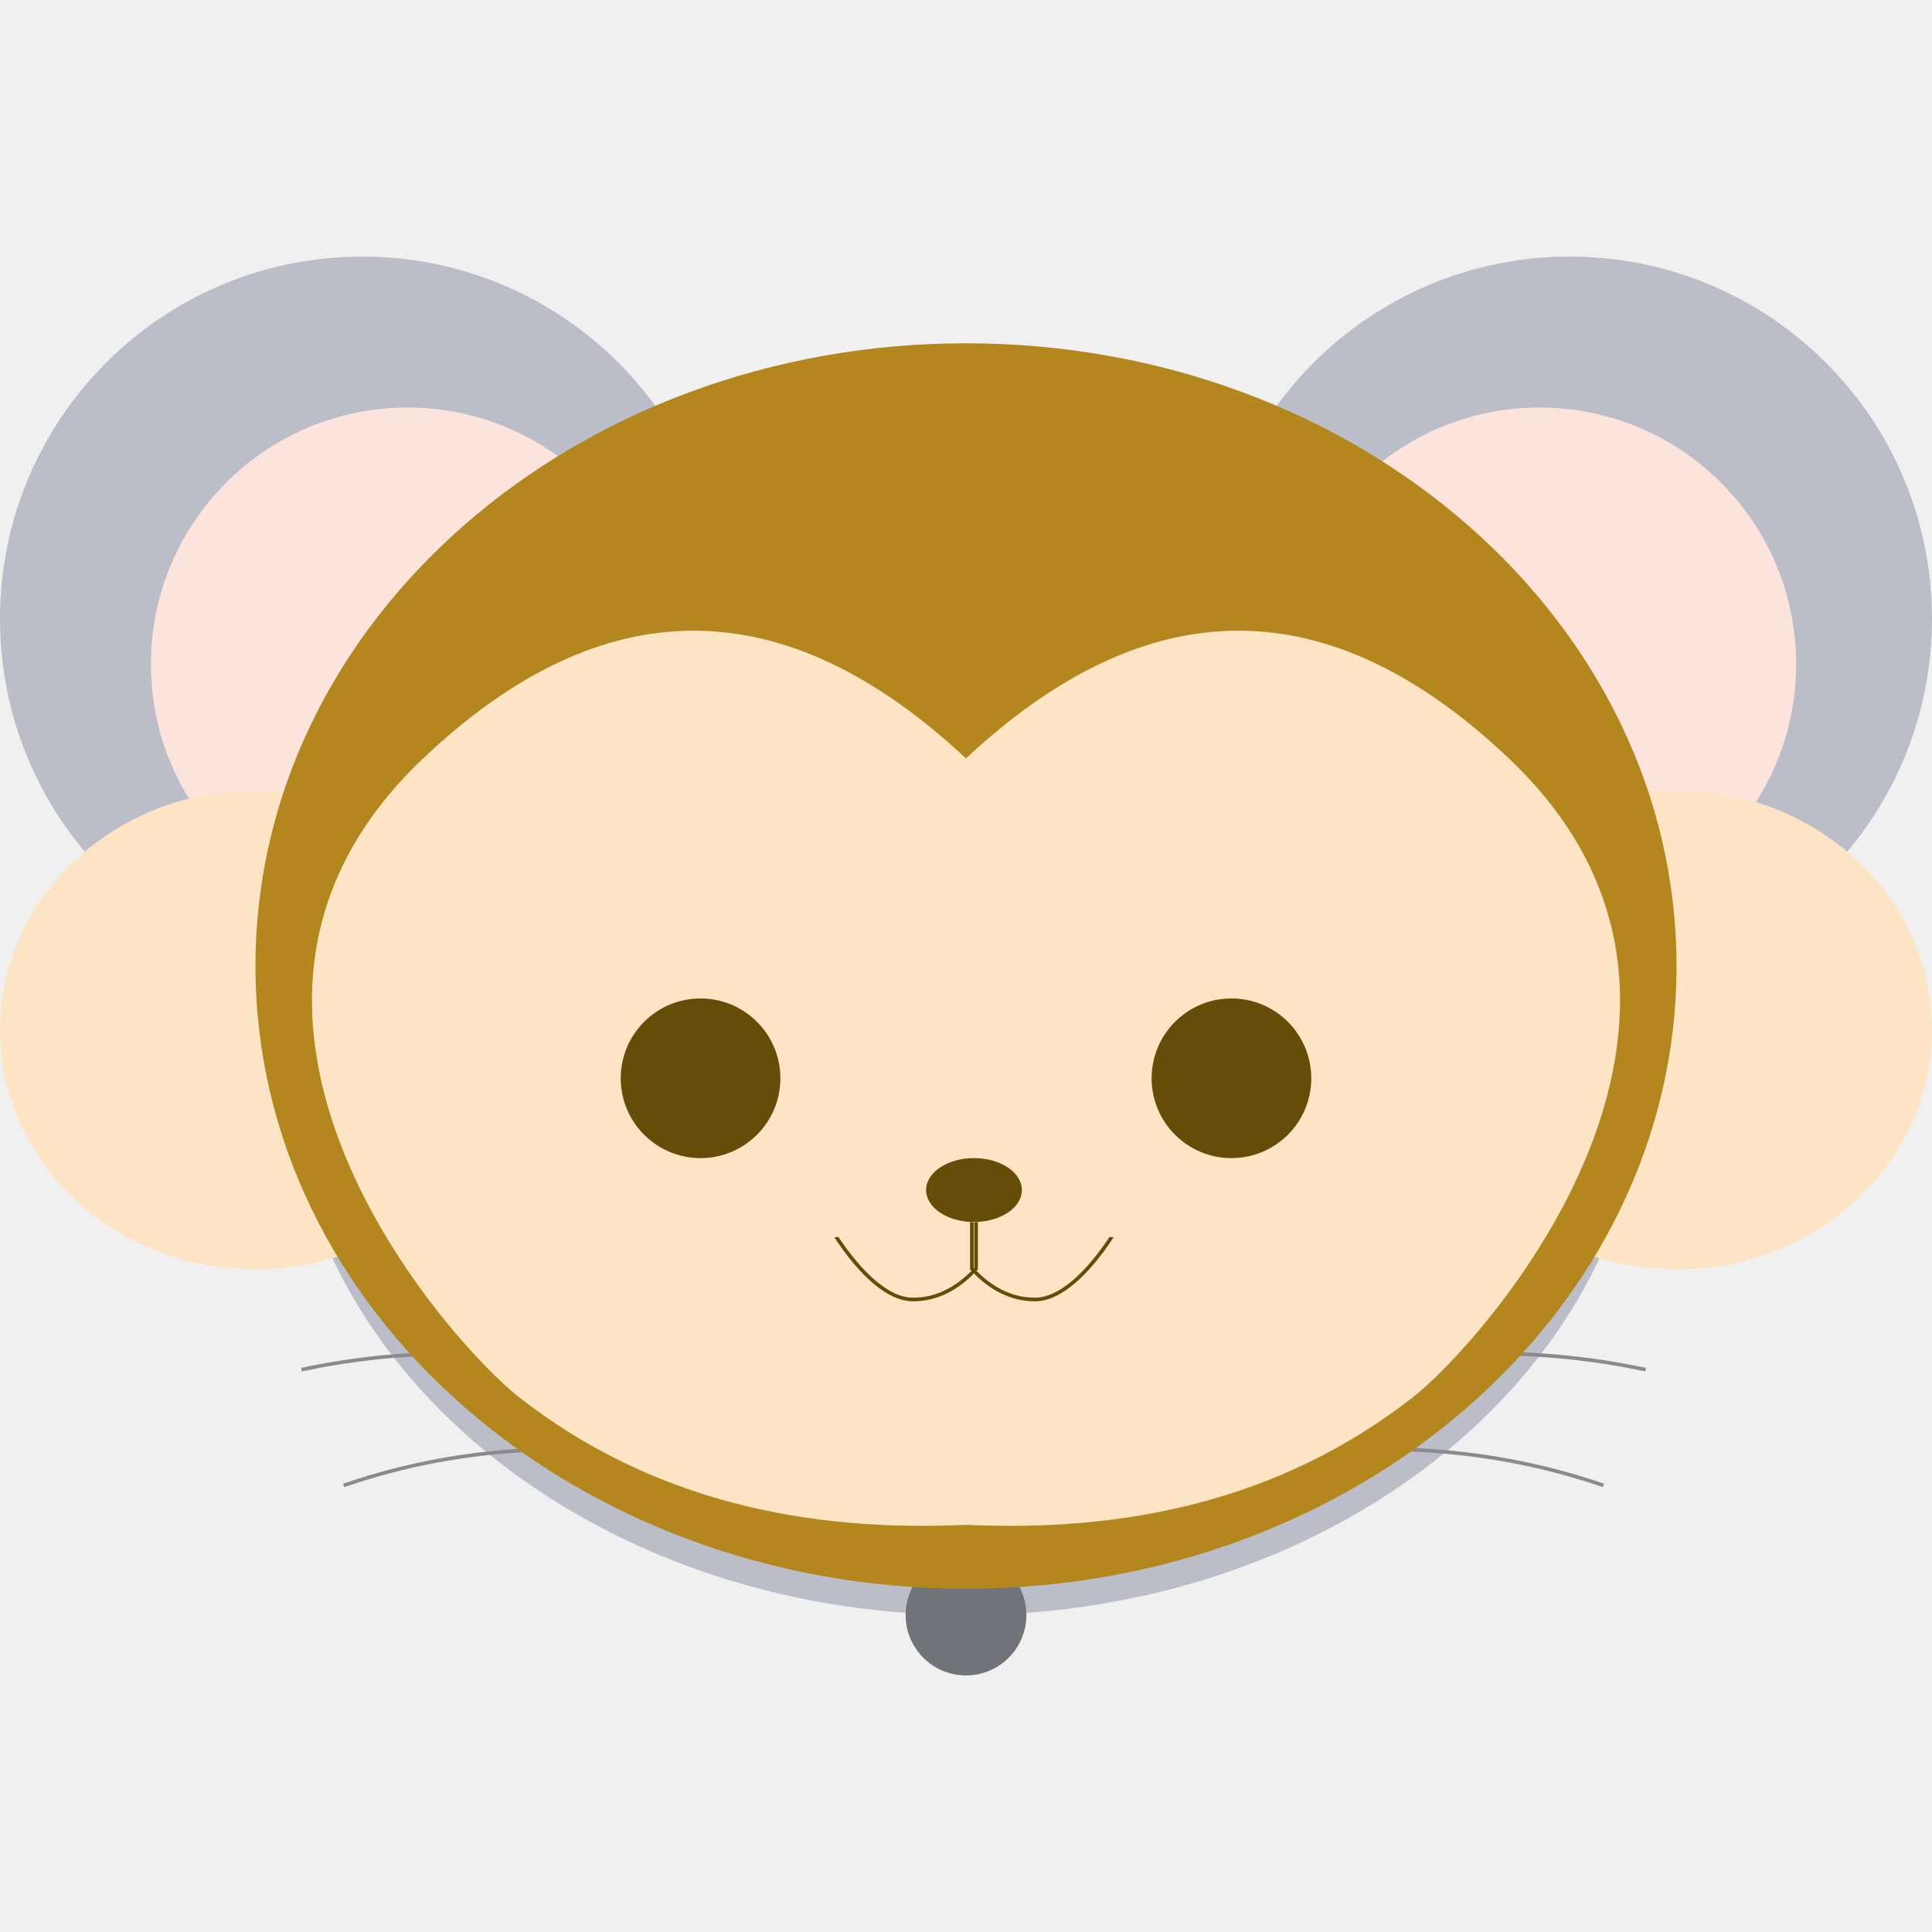
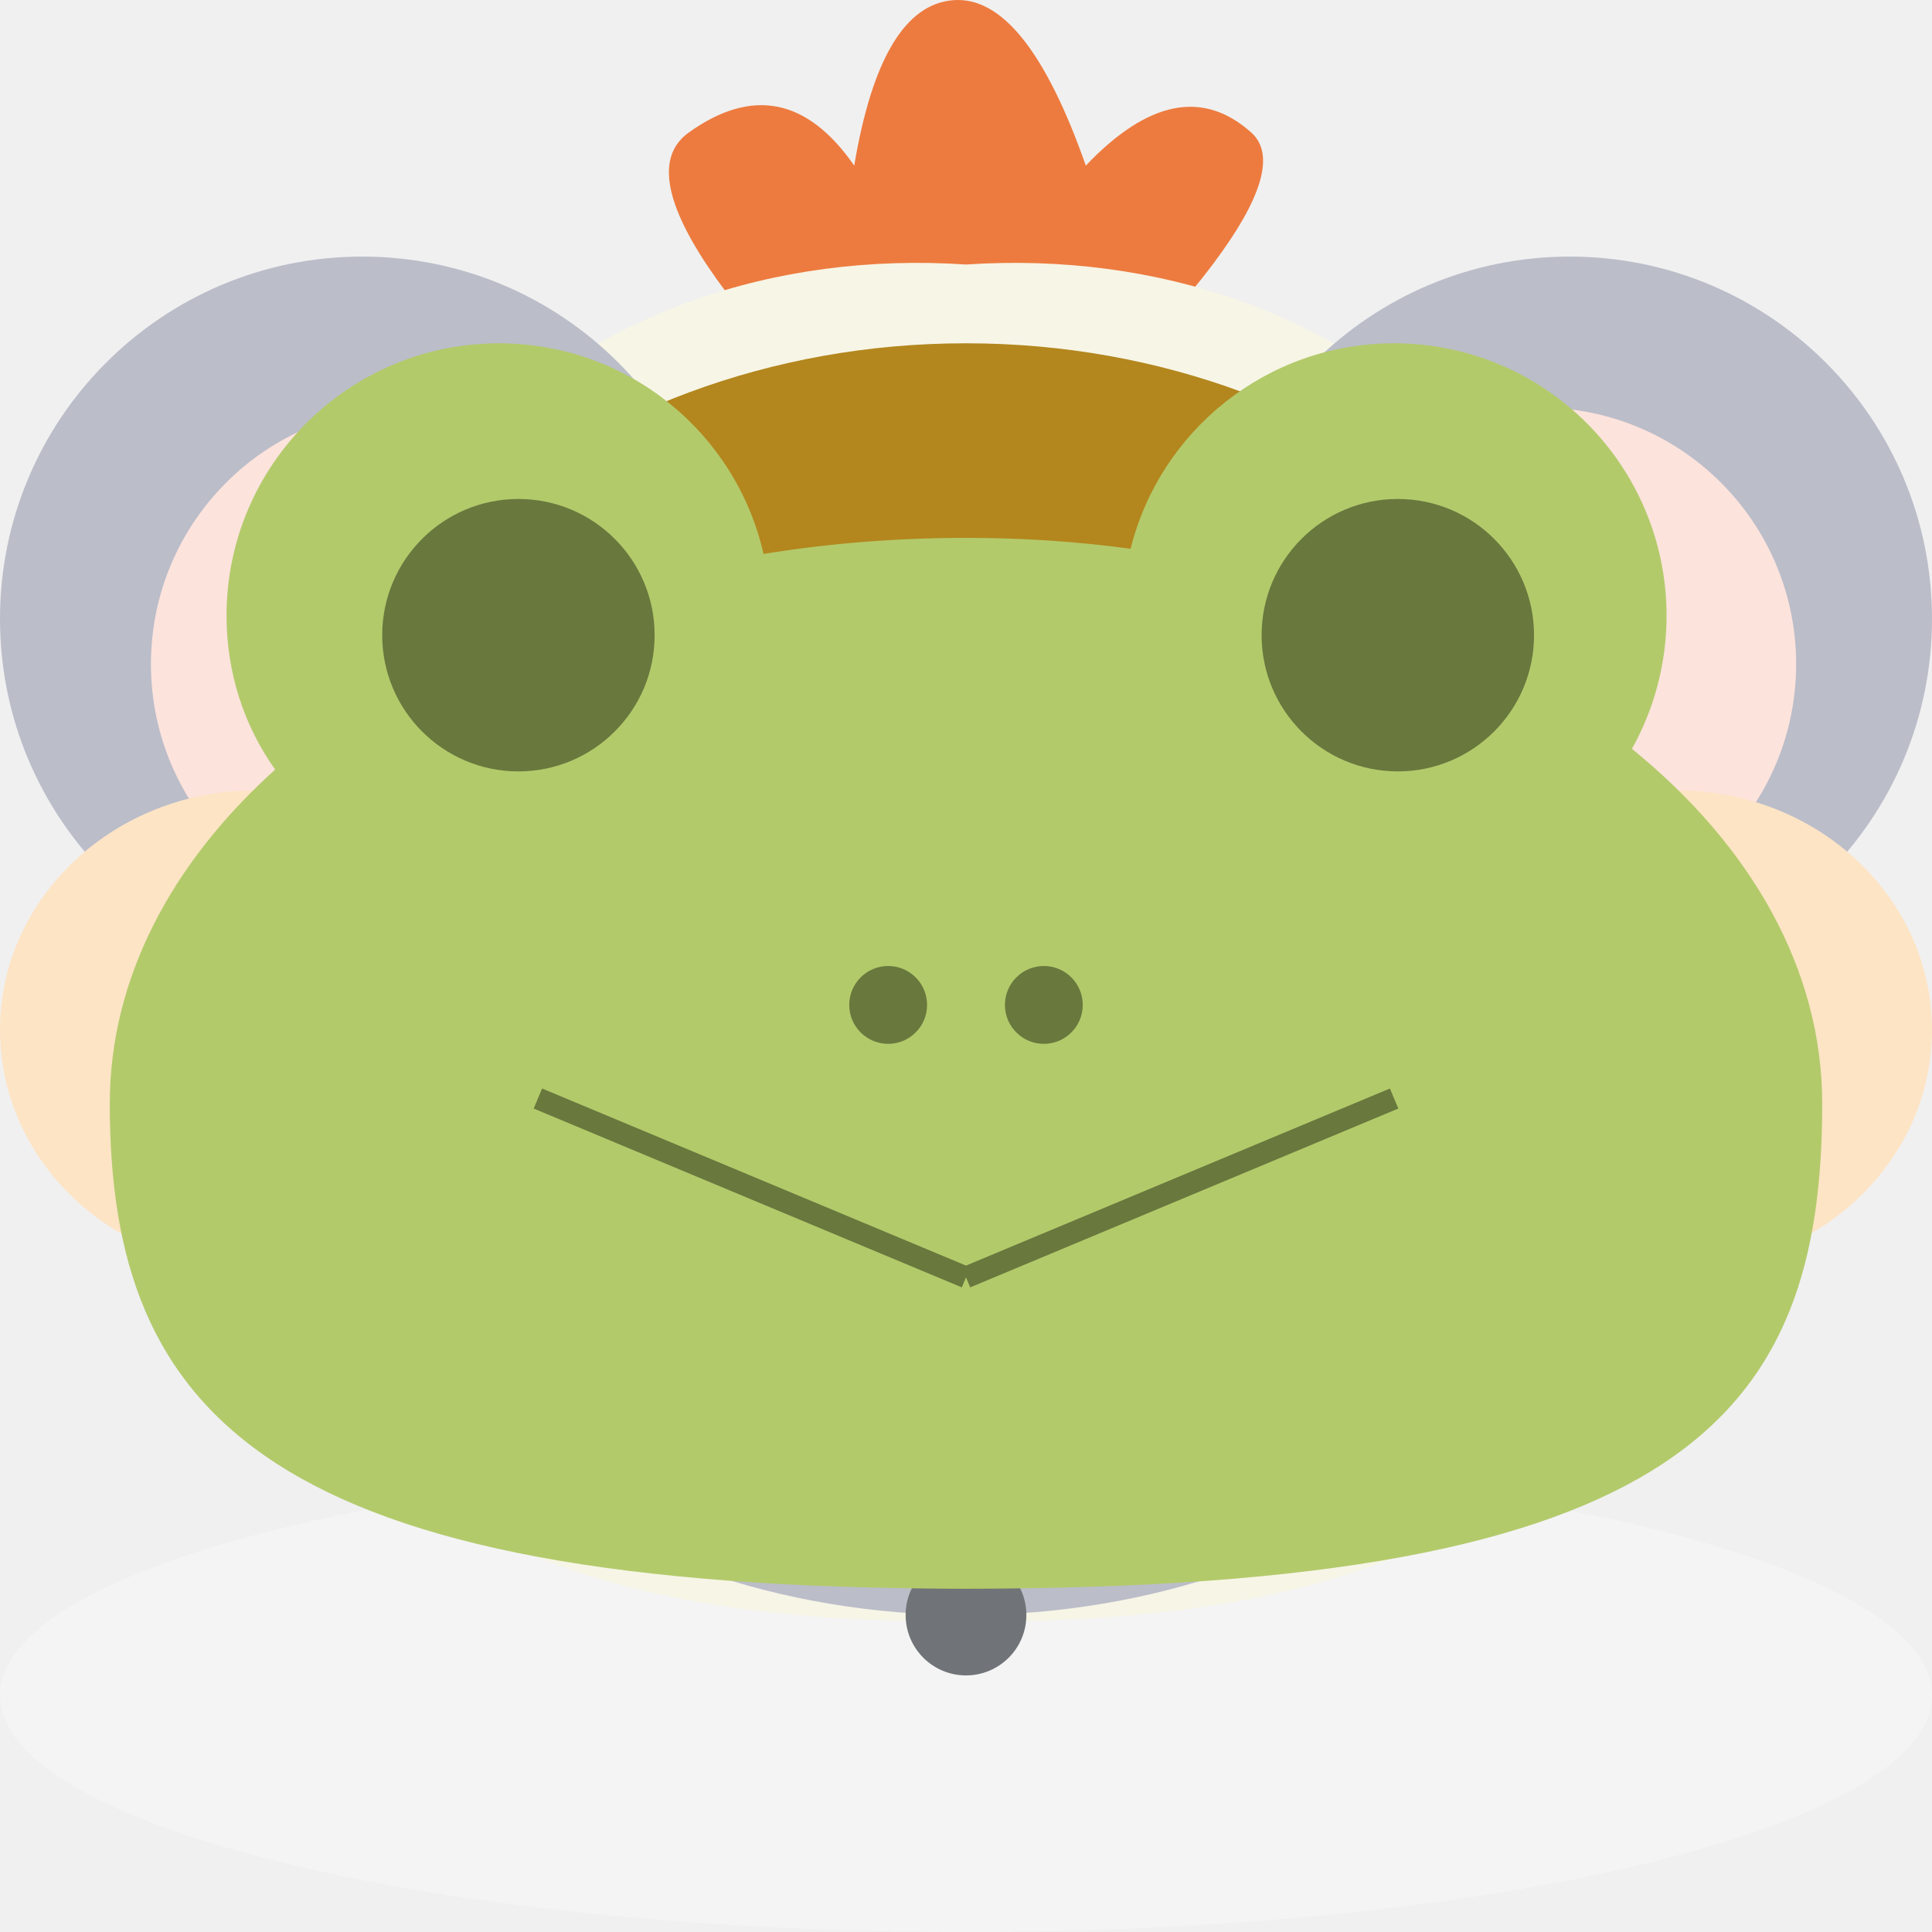
<svg xmlns="http://www.w3.org/2000/svg" style="isolation:isolate" viewBox="0 0 200 200" width="200pt" height="200pt">
+   <g id="backgrounds">
+     <ellipse vector-effect="non-scaling-stroke" cx="100" cy="175.5" rx="100" ry="24.5" id="present" fill="rgb(244,244,244)" />
+   </g>
+   <g id="chicken">
+     <g id="facial">
+       <path d=" M 98.704 54.817 Q 61.457 20.755 71.304 13.717 Q 81.151 6.68 88.429 17.142 Q 91.212 0.579 98.704 0.017 Q 106.196 -0.545 112.404 17.142 Q 122.037 7.028 129.529 13.717 Q 137.021 20.407 98.704 54.817 Z " id="outer" fill="rgb(237,123,63)" />
+     </g>
+     <g id="body">
+       <path d=" M 100 167.807 L 100 167.807 Q 175.35 168.824 175.35 113.007 C 175.35 52.748 139.567 24.752 100 27.382 L 100 27.382 C 60.433 24.752 24.65 52.748 24.65 113.007 Q 24.65 168.824 100 167.807 Z " fill-rule="evenodd" id="outer" fill="rgb(247,245,230)" />
+     </g>
+     <g id="hair">
+       <path d=" M 91.628 113.025 L 105.78 113.025 Q 106.382 129.823 98.478 129.823 Q 90.728 129.823 91.628 113.025 Z " id="outer" fill="rgb(237,123,63)" />
+     </g>
+     <g id="eyes">
+       <circle vector-effect="non-scaling-stroke" cx="67.463" cy="88.956" r="8.562" id="outerL" fill="rgb(101,75,37)" />
+       <circle vector-effect="non-scaling-stroke" cx="130.755" cy="88.956" r="8.562" id="outerR" fill="rgb(101,75,37)" />
+     </g>
+     <g id="nose">
+       <path d=" M 98.704 113.025 L 98.704 113.025 C 86.105 113.368 80.362 111.051 81.579 106.175 C 83.151 99.877 88.167 96.29 98.704 95.9 L 98.704 95.9 C 109.242 96.29 114.257 99.877 115.829 106.175 C 117.046 111.051 111.304 113.368 98.704 113.025 Z " fill-rule="evenodd" id="outer" fill="rgb(245,213,44)" />
+     </g>
+   </g>
  <g id="mouse">
    <g id="ears">
      <circle vector-effect="non-scaling-stroke" cx="37.5" cy="64.062" r="37.5" id="outerL" fill="rgb(187,189,201)" />
      <circle vector-effect="non-scaling-stroke" cx="42.188" cy="68.75" r="26.562" id="innerL" fill="rgb(252,227,220)" />
      <circle vector-effect="non-scaling-stroke" cx="162.5" cy="64.062" r="37.5" id="outerR" fill="rgb(187,189,201)" />
      <circle vector-effect="non-scaling-stroke" cx="159.375" cy="68.75" r="26.562" id="innerR" fill="rgb(252,227,220)" />
    </g>
    <g id="body">
      <ellipse vector-effect="non-scaling-stroke" cx="100" cy="109.375" rx="70.312" ry="57.812" id="outer" fill="rgb(187,189,201)" />
    </g>
    <g id="eyes">
      <circle vector-effect="non-scaling-stroke" cx="76.562" cy="128.125" r="7.812" id="outerL" fill="rgb(112,116,120)" />
      <circle vector-effect="non-scaling-stroke" cx="125" cy="128.125" r="7.813" id="outerR" fill="rgb(112,116,120)" />
    </g>
    <g id="nose">
      <circle vector-effect="non-scaling-stroke" cx="100" cy="167.188" r="6.25" id="outer" fill="rgb(112,116,120)" />
    </g>
    <g id="hairs">
      <path d=" M 125 145.312 C 140.768 139.889 155.859 138.729 170.172 141.748" id="Tracé" fill="none" vector-effect="non-scaling-stroke" stroke-width="0.5" stroke="rgb(139,139,139)" stroke-linejoin="miter" stroke-linecap="square" stroke-miterlimit="3" />
      <path d=" M 125.15 151.993 C 139.794 148.866 153.373 149.466 165.806 153.708" id="Tracé" fill="none" vector-effect="non-scaling-stroke" stroke-width="0.5" stroke="rgb(139,139,139)" stroke-linejoin="miter" stroke-linecap="square" stroke-miterlimit="3" />
      <path d=" M 76.562 145.313 C 60.794 139.889 45.704 138.729 31.39 141.748" id="Tracé" fill="none" vector-effect="non-scaling-stroke" stroke-width="0.5" stroke="rgb(139,139,139)" stroke-linejoin="miter" stroke-linecap="square" stroke-miterlimit="3" />
      <path d=" M 76.413 151.993 C 61.768 148.866 48.189 149.466 35.757 153.708" id="Tracé" fill="none" vector-effect="non-scaling-stroke" stroke-width="0.5" stroke="rgb(139,139,139)" stroke-linejoin="miter" stroke-linecap="square" stroke-miterlimit="3" />
    </g>
  </g>
  <g id="monkey">
    <g id="ears">
      <ellipse vector-effect="non-scaling-stroke" cx="173.554" cy="106.612" rx="26.446" ry="24.793" id="innerR" fill="rgb(253,228,197)" />
      <ellipse vector-effect="non-scaling-stroke" cx="26.446" cy="106.612" rx="26.446" ry="24.793" id="innerL" fill="rgb(253,228,197)" />
    </g>
    <g id="body">
      <ellipse vector-effect="non-scaling-stroke" cx="100" cy="100" rx="73.554" ry="64.463" id="outer" fill="rgb(179,135,30)" />
-       <path d=" M 100 78.512 Q 128.306 52.066 156.198 78.512 C 184.091 104.959 153.409 139.05 146.281 144.628 C 132.465 155.441 116.315 158.611 100 157.851 C 83.685 158.611 67.535 155.441 53.719 144.628 C 46.591 139.05 15.909 104.959 43.802 78.512 Q 71.694 52.066 100 78.512 Z " fill-rule="evenodd" id="inner" fill="rgb(253,228,197)" />
+       <path d=" M 100 78.512 Q 128.306 52.066 156.198 78.512 C 184.091 104.959 153.409 139.05 146.281 144.628 C 132.465 155.441 116.315 158.611 100 157.851 L 100 157.851 C 83.685 158.611 67.535 155.441 53.719 144.628 C 46.591 139.05 15.909 104.959 43.802 78.512 Q 71.694 52.066 100 78.512 Z " fill-rule="evenodd" id="inner" fill="rgb(253,228,197)" />
    </g>
    <g id="eyes">
      <circle vector-effect="non-scaling-stroke" cx="72.521" cy="111.624" r="8.264" id="outerL" fill="rgb(101,76,7)" />
      <circle vector-effect="non-scaling-stroke" cx="127.479" cy="111.624" r="8.264" id="outerR" fill="rgb(101,76,7)" />
    </g>
    <g id="nose">
      <ellipse vector-effect="non-scaling-stroke" cx="100.826" cy="123.194" rx="4.959" ry="3.306" id="outer" fill="rgb(101,76,7)" />
    </g>
    <g id="mouth">
-       <mask id="_mask_u6bnpeya04s1Fuv9Pui7zk39nO0uRoma">
+       <mask id="_mask_dQAKIsiyfFIi0y8mwvXLlXLHeXdafn8R">
        <path d=" M 101.233 126.5 L 101.233 131.405 Q 98.212 134.711 94.507 134.711 C 91.859 134.711 88.965 132.03 86.371 128.092" id="Tracé" fill="white" stroke="none" />
      </mask>
      <path d=" M 101.233 126.5 L 101.233 131.405 Q 98.212 134.711 94.507 134.711 C 91.859 134.711 88.965 132.03 86.371 128.092" id="Tracé" fill="none" />
-       <path d=" M 101.233 126.5 L 101.233 131.405 Q 98.212 134.711 94.507 134.711 C 91.859 134.711 88.965 132.03 86.371 128.092" id="Tracé" fill="none" mask="url(#_mask_u6bnpeya04s1Fuv9Pui7zk39nO0uRoma)" vector-effect="non-scaling-stroke" stroke-width="1" stroke="rgb(101,76,7)" stroke-linejoin="miter" stroke-linecap="square" stroke-miterlimit="3" />
-       <mask id="_mask_Tg7w886MLV53YLIDJfzF7GpkY1OcQWD9">
+       <path d=" M 101.233 126.5 L 101.233 131.405 Q 98.212 134.711 94.507 134.711 C 91.859 134.711 88.965 132.03 86.371 128.092" id="Tracé" fill="none" mask="url(#_mask_dQAKIsiyfFIi0y8mwvXLlXLHeXdafn8R)" vector-effect="non-scaling-stroke" stroke-width="1" stroke="rgb(101,76,7)" stroke-linejoin="miter" stroke-linecap="square" stroke-miterlimit="3" />
+       <mask id="_mask_u6a7Ov5zRCdeUCYzoPBBm8u1dDosafiN">
        <path d=" M 100.42 126.5 L 100.42 131.405 Q 103.441 134.711 107.145 134.711 C 109.794 134.711 112.688 132.03 115.282 128.092" id="Tracé" fill="white" stroke="none" />
      </mask>
      <path d=" M 100.42 126.5 L 100.42 131.405 Q 103.441 134.711 107.145 134.711 C 109.794 134.711 112.688 132.03 115.282 128.092" id="Tracé" fill="none" />
-       <path d=" M 100.42 126.5 L 100.42 131.405 Q 103.441 134.711 107.145 134.711 C 109.794 134.711 112.688 132.03 115.282 128.092" id="Tracé" fill="none" mask="url(#_mask_Tg7w886MLV53YLIDJfzF7GpkY1OcQWD9)" vector-effect="non-scaling-stroke" stroke-width="1" stroke="rgb(101,76,7)" stroke-linejoin="miter" stroke-linecap="square" stroke-miterlimit="3" />
+       <path d=" M 100.42 126.5 L 100.42 131.405 Q 103.441 134.711 107.145 134.711 C 109.794 134.711 112.688 132.03 115.282 128.092" id="Tracé" fill="none" mask="url(#_mask_u6a7Ov5zRCdeUCYzoPBBm8u1dDosafiN)" vector-effect="non-scaling-stroke" stroke-width="1" stroke="rgb(101,76,7)" stroke-linejoin="miter" stroke-linecap="square" stroke-miterlimit="3" />
+     </g>
+   </g>
+   <g id="frog">
+     <g id="body">
+       <path d=" M 168.938 77.519 C 181.274 87.546 188.636 100.338 188.636 114.256 C 188.636 146.584 174.329 164.463 100 164.463 C 27.731 164.463 11.364 146.584 11.364 114.256 C 11.364 101.322 17.721 89.361 28.485 79.666 C 25.284 75.174 23.45 69.669 23.45 63.74 C 23.45 48.174 36.088 35.537 51.653 35.537 C 65.008 35.537 76.208 44.84 79.039 57.343 C 85.757 56.254 92.778 55.682 100 55.682 C 105.836 55.682 111.542 56.055 117.04 56.812 C 120.078 44.581 131.15 35.537 144.318 35.537 C 159.884 35.537 172.521 48.174 172.521 63.74 C 172.521 68.741 171.216 73.44 168.938 77.519 Z " fill-rule="evenodd" id="outer" fill="rgb(179,202,107)" />
+     </g>
+     <g id="nose">
+       <circle vector-effect="non-scaling-stroke" cx="91.942" cy="104.029" r="4.029" id="outerL" fill="rgb(105,120,61)" />
+       <circle vector-effect="non-scaling-stroke" cx="108.058" cy="104.029" r="4.029" id="outerR" fill="rgb(105,120,61)" />
+     </g>
+     <g id="mouth">
+       <path d=" M 55.682 113.718 L 100 132.231 L 55.682 113.718 Z  M 144.318 113.718 L 100 132.231 L 144.318 113.718 Z " fill-rule="evenodd" id="Samengestelde vorm" fill="none" vector-effect="non-scaling-stroke" stroke-width="3" stroke="rgb(105,120,61)" stroke-linejoin="miter" stroke-linecap="square" stroke-miterlimit="3" />
+     </g>
+     <g id="eyes">
+       <circle vector-effect="non-scaling-stroke" cx="53.667" cy="65.754" r="14.101" id="outerL" fill="rgb(105,120,61)" />
+       <circle vector-effect="non-scaling-stroke" cx="144.702" cy="65.754" r="14.101" id="outerR" fill="rgb(105,120,61)" />
    </g>
  </g>
</svg>
